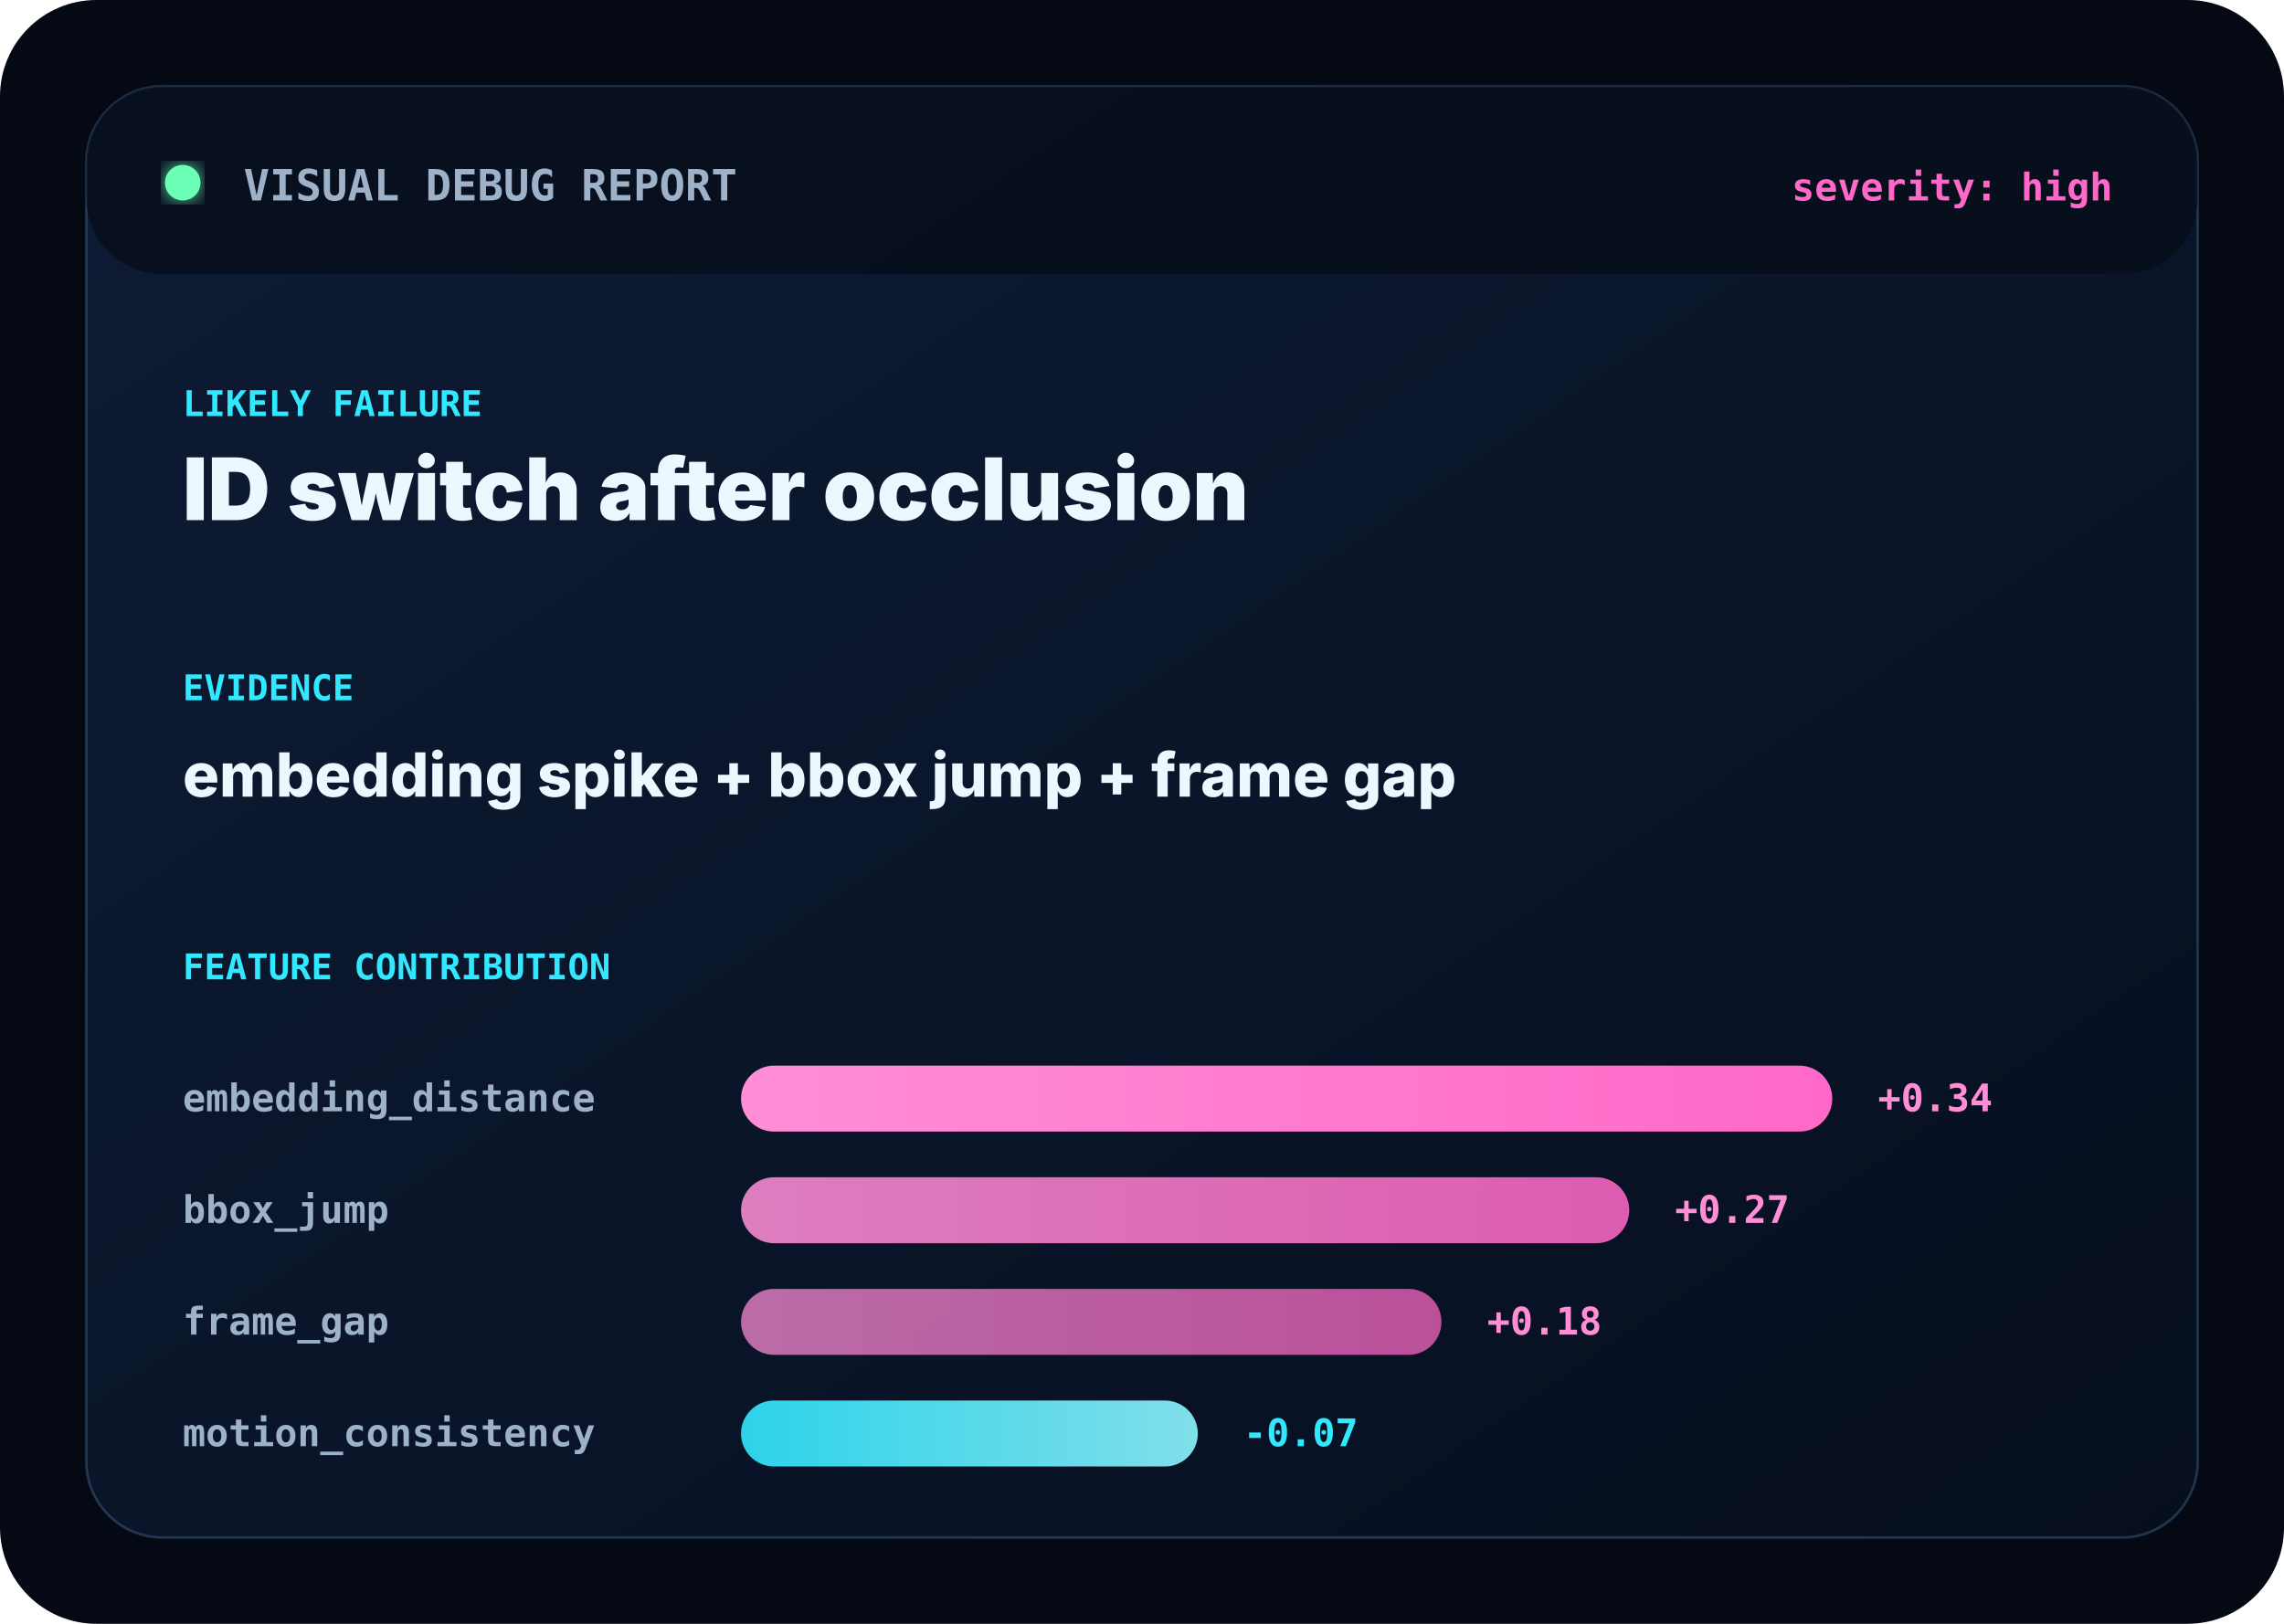
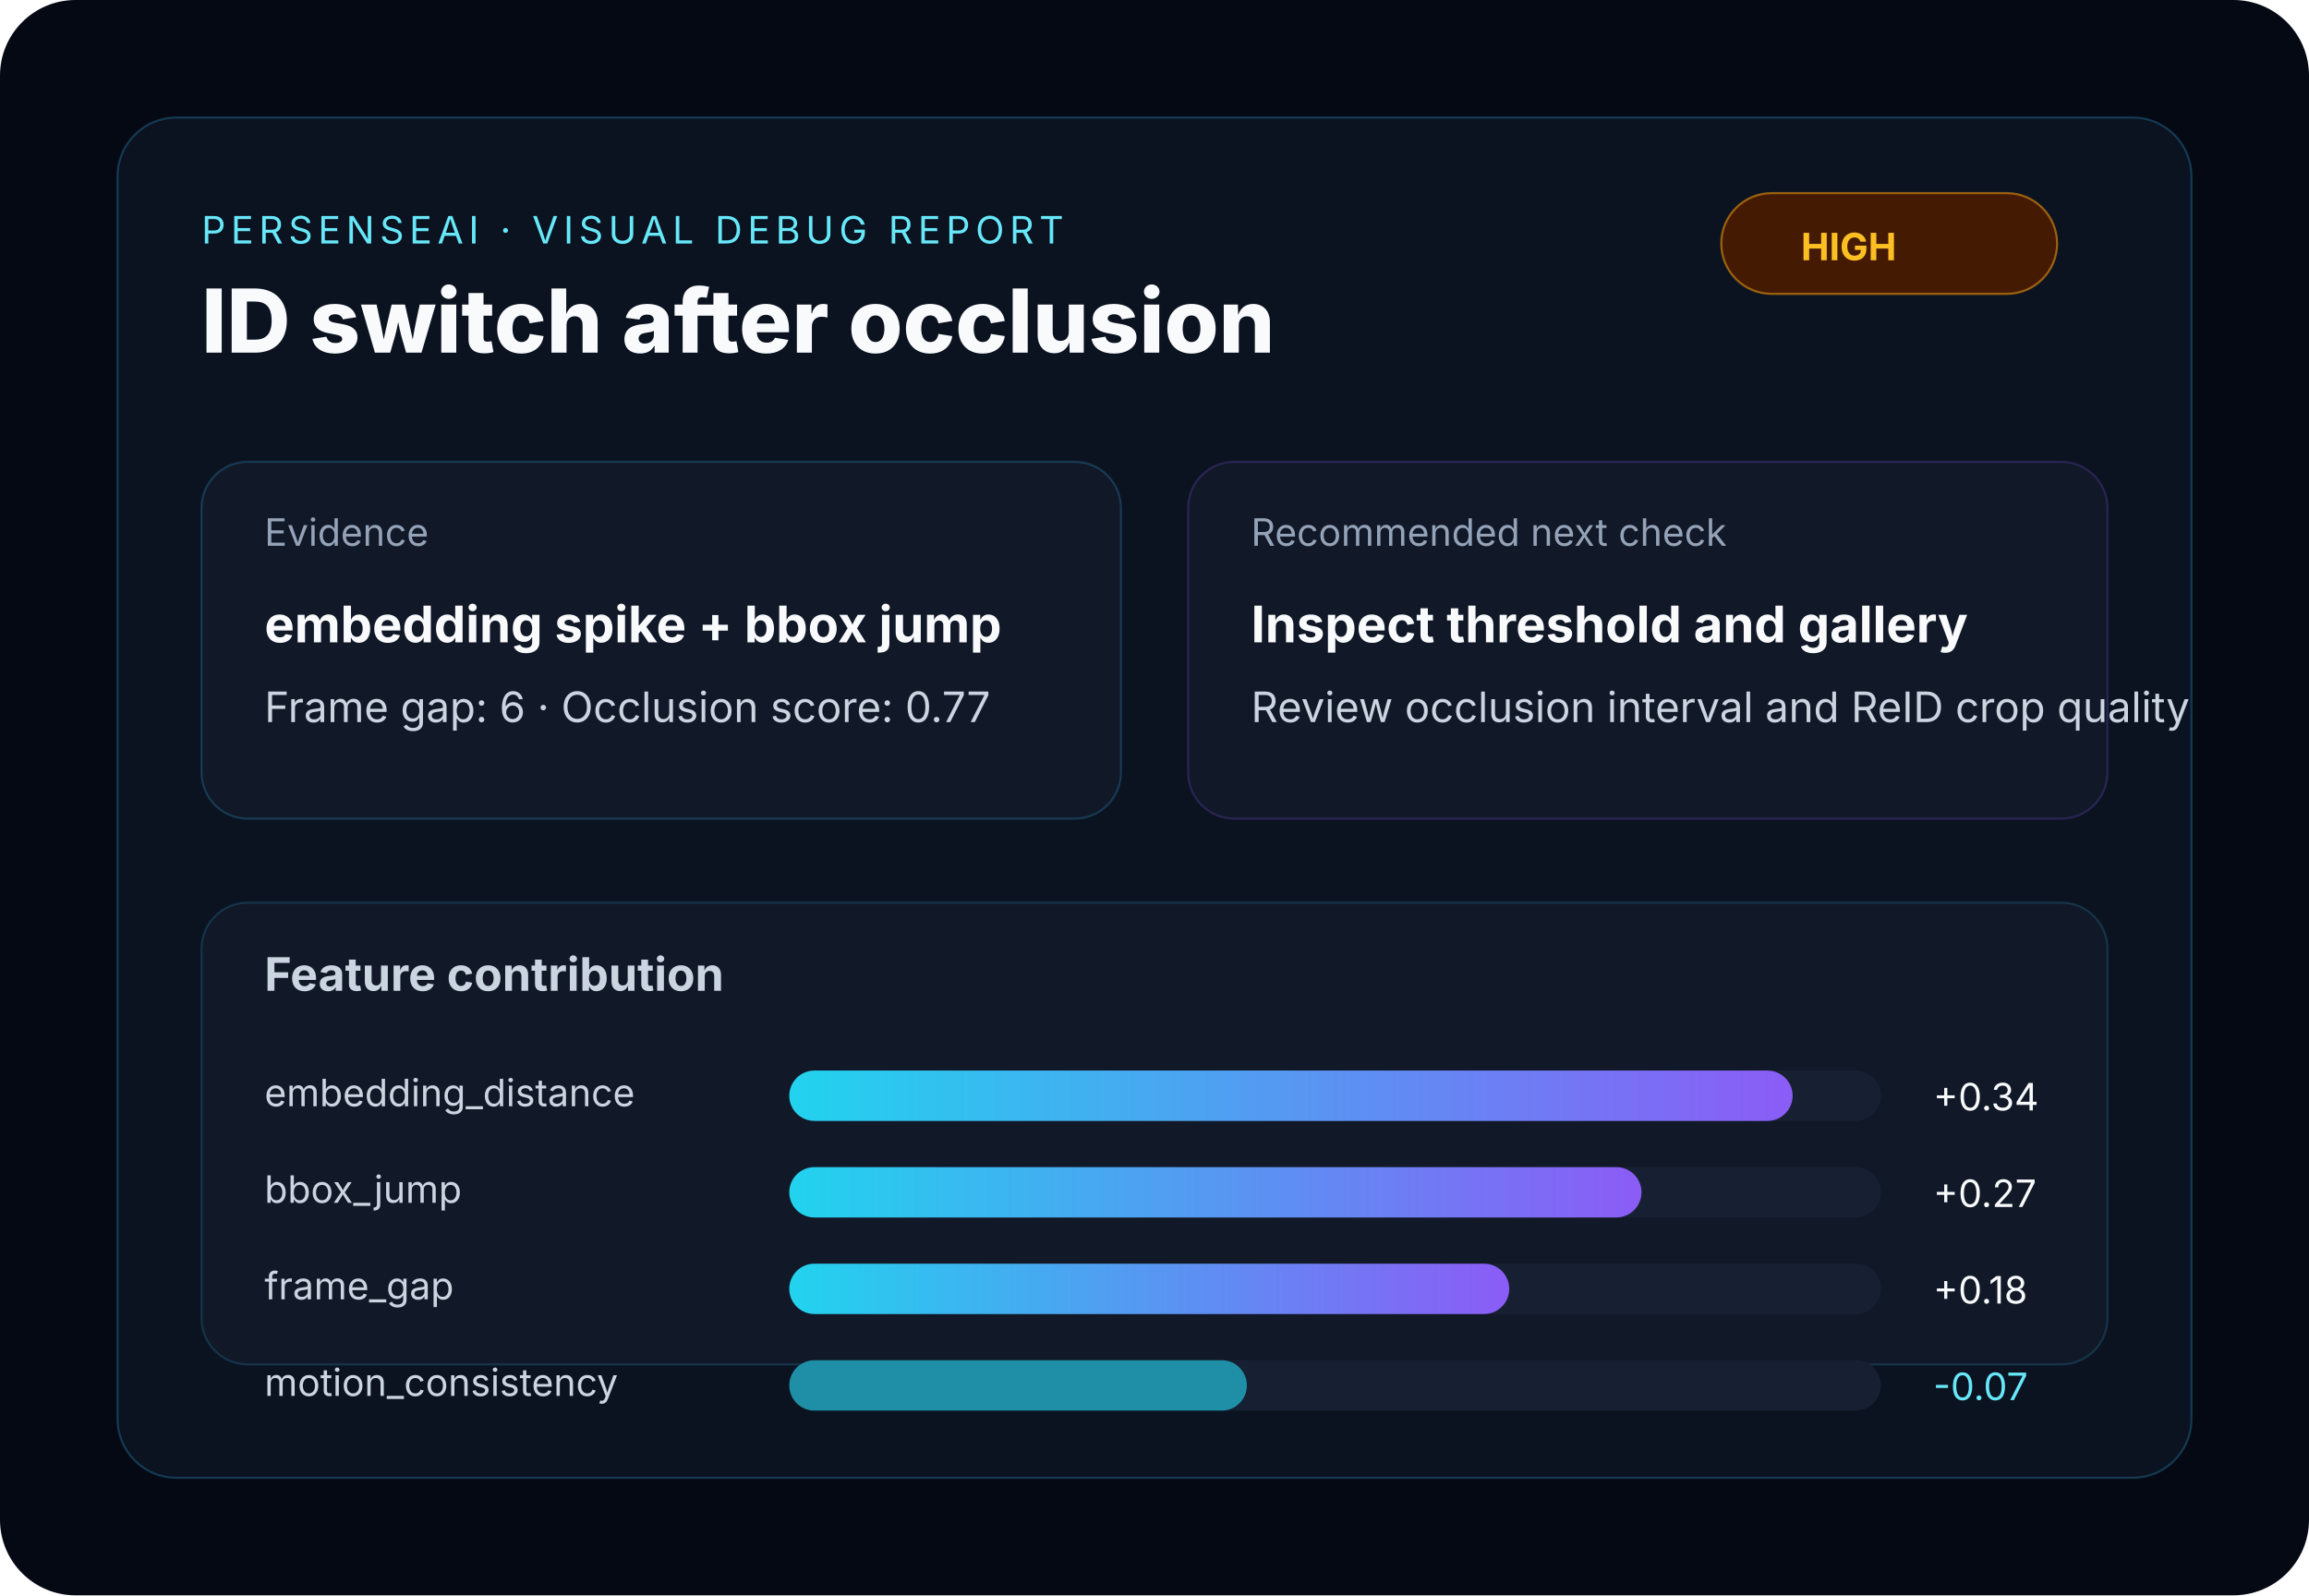
- <svg xmlns="http://www.w3.org/2000/svg" width="900" height="640" viewBox="0 0 900 640" role="img" aria-labelledby="title desc">
+ <svg xmlns="http://www.w3.org/2000/svg" width="1100" height="760" viewBox="0 0 1100 760" fill="none">
  <defs>
-     <linearGradient id="panel" x1="0" x2="1" y1="0" y2="1">
-       <stop stop-color="#0d1b34" />
-       <stop offset="1" stop-color="#070f1f" />
+     <linearGradient id="bg" x1="0" y1="0" x2="1100" y2="760">
+       <stop stop-color="#050914" />
+       <stop offset="1" stop-color="#15132b" />
    </linearGradient>
-     <linearGradient id="hot" x1="0" x2="1">
-       <stop stop-color="#ff8ed7" />
-       <stop offset="1" stop-color="#ff68c8" />
+     <linearGradient id="hot" x1="0" y1="0" x2="1" y2="0">
+       <stop stop-color="#22d3ee" />
+       <stop offset="1" stop-color="#8b5cf6" />
    </linearGradient>
-     <linearGradient id="cool" x1="0" x2="1">
-       <stop stop-color="#31e8ff" />
-       <stop offset="1" stop-color="#8df5ff" />
-     </linearGradient>
-     <filter id="glow">
-       <feGaussianBlur stdDeviation="4" result="b" />
-       <feMerge>
-         <feMergeNode in="b" />
-         <feMergeNode in="SourceGraphic" />
-       </feMerge>
-     </filter>
  </defs>
-   <rect width="900" height="640" rx="38" fill="#050914" />
-   <rect x="34" y="34" width="832" height="572" rx="30" fill="url(#panel)" stroke="#7fc6ff" stroke-opacity=".22" />
-   <rect x="34" y="34" width="832" height="74" rx="30" fill="#050914" opacity=".62" />
-   <circle cx="72" cy="72" r="7" fill="#6dffb8" filter="url(#glow)" />
-   <text x="96" y="79" fill="#9db1c8" font-family="ui-monospace, SFMono-Regular, Menlo, monospace" font-size="17" font-weight="800">VISUAL DEBUG REPORT</text>
-   <text x="706" y="79" fill="#ff68c8" font-family="ui-monospace, SFMono-Regular, Menlo, monospace" font-size="15" font-weight="800">severity: high</text>
-   <g font-family="Inter, system-ui, sans-serif">
-     <text x="72" y="164" fill="#31e8ff" font-family="ui-monospace, SFMono-Regular, Menlo, monospace" font-size="14" font-weight="800">LIKELY FAILURE</text>
-     <text x="72" y="205" fill="#edf7ff" font-size="34" font-weight="850">ID switch after occlusion</text>
-     <text x="72" y="276" fill="#31e8ff" font-family="ui-monospace, SFMono-Regular, Menlo, monospace" font-size="14" font-weight="800">EVIDENCE</text>
-     <text x="72" y="314" fill="#edf7ff" font-size="24" font-weight="760">embedding spike + bbox jump + frame gap</text>
-     <text x="72" y="386" fill="#31e8ff" font-family="ui-monospace, SFMono-Regular, Menlo, monospace" font-size="14" font-weight="800">FEATURE CONTRIBUTION</text>
-   </g>
-   <g transform="translate(72 420)" font-family="ui-monospace, SFMono-Regular, Menlo, monospace" font-size="15" font-weight="700">
-     <text x="0" y="18" fill="#9db1c8">embedding_distance</text>
-     <rect x="220" y="0" width="430" height="26" rx="13" fill="url(#hot)" />
-     <text x="668" y="18" fill="#ff8ed7">+0.34</text>
-     <text x="0" y="62" fill="#9db1c8">bbox_jump</text>
-     <rect x="220" y="44" width="350" height="26" rx="13" fill="url(#hot)" opacity=".86" />
-     <text x="588" y="62" fill="#ff8ed7">+0.27</text>
-     <text x="0" y="106" fill="#9db1c8">frame_gap</text>
-     <rect x="220" y="88" width="276" height="26" rx="13" fill="url(#hot)" opacity=".72" />
-     <text x="514" y="106" fill="#ff8ed7">+0.18</text>
-     <text x="0" y="150" fill="#9db1c8">motion_consistency</text>
-     <rect x="220" y="132" width="180" height="26" rx="13" fill="url(#cool)" opacity=".9" />
-     <text x="418" y="150" fill="#31e8ff">-0.07</text>
+   <rect width="1100" height="760" rx="36" fill="url(#bg)" />
+   <rect x="56" y="56" width="988" height="648" rx="28" fill="#0b1220" stroke="#38bdf8" stroke-opacity=".25" />
+   <text x="96" y="116" fill="#67e8f9" font-family="Inter,Arial" font-size="18" letter-spacing=".14em">PERSENSEAI · VISUAL DEBUG REPORT</text>
+   <text x="96" y="168" fill="#f8fafc" font-family="Inter,Arial" font-size="42" font-weight="800">ID switch after occlusion</text>
+   <rect x="820" y="92" width="160" height="48" rx="24" fill="#451a03" stroke="#f59e0b" stroke-opacity=".55" />
+   <text x="858" y="124" fill="#fbbf24" font-family="Inter,Arial" font-size="18" font-weight="700">HIGH</text>
+   <g font-family="Inter,Arial">
+     <rect x="96" y="220" width="438" height="170" rx="22" fill="#111827" stroke="#38bdf8" stroke-opacity=".22" />
+     <text x="126" y="260" fill="#94a3b8" font-size="18">Evidence</text>
+     <text x="126" y="306" fill="#f8fafc" font-size="24" font-weight="700">embedding spike + bbox jump</text>
+     <text x="126" y="344" fill="#cbd5e1" font-size="20">Frame gap: 6 · Occlusion score: 0.77</text>
+     <rect x="566" y="220" width="438" height="170" rx="22" fill="#111827" stroke="#8b5cf6" stroke-opacity=".22" />
+     <text x="596" y="260" fill="#94a3b8" font-size="18">Recommended next check</text>
+     <text x="596" y="306" fill="#f8fafc" font-size="24" font-weight="700">Inspect threshold and gallery</text>
+     <text x="596" y="344" fill="#cbd5e1" font-size="20">Review occlusion interval and ReID crop quality</text>
+     <rect x="96" y="430" width="908" height="220" rx="22" fill="#111827" stroke="#38bdf8" stroke-opacity=".18" />
+     <text x="126" y="472" fill="#cbd5e1" font-size="22" font-weight="700">Feature contribution</text>
+     <g transform="translate(126 505)">
+       <text x="0" y="22" fill="#cbd5e1" font-size="18">embedding_distance</text>
+       <rect x="250" y="5" width="520" height="24" rx="12" fill="#172033" />
+       <rect x="250" y="5" width="478" height="24" rx="12" fill="url(#hot)" />
+       <text x="795" y="24" fill="#f8fafc" font-size="18">+0.34</text>
+       <text x="0" y="68" fill="#cbd5e1" font-size="18">bbox_jump</text>
+       <rect x="250" y="51" width="520" height="24" rx="12" fill="#172033" />
+       <rect x="250" y="51" width="406" height="24" rx="12" fill="url(#hot)" />
+       <text x="795" y="70" fill="#f8fafc" font-size="18">+0.27</text>
+       <text x="0" y="114" fill="#cbd5e1" font-size="18">frame_gap</text>
+       <rect x="250" y="97" width="520" height="24" rx="12" fill="#172033" />
+       <rect x="250" y="97" width="343" height="24" rx="12" fill="url(#hot)" />
+       <text x="795" y="116" fill="#f8fafc" font-size="18">+0.18</text>
+       <text x="0" y="160" fill="#cbd5e1" font-size="18">motion_consistency</text>
+       <rect x="250" y="143" width="520" height="24" rx="12" fill="#172033" />
+       <rect x="250" y="143" width="218" height="24" rx="12" fill="#22d3ee" opacity=".62" />
+       <text x="795" y="162" fill="#67e8f9" font-size="18">-0.07</text>
+     </g>
  </g>
</svg>
